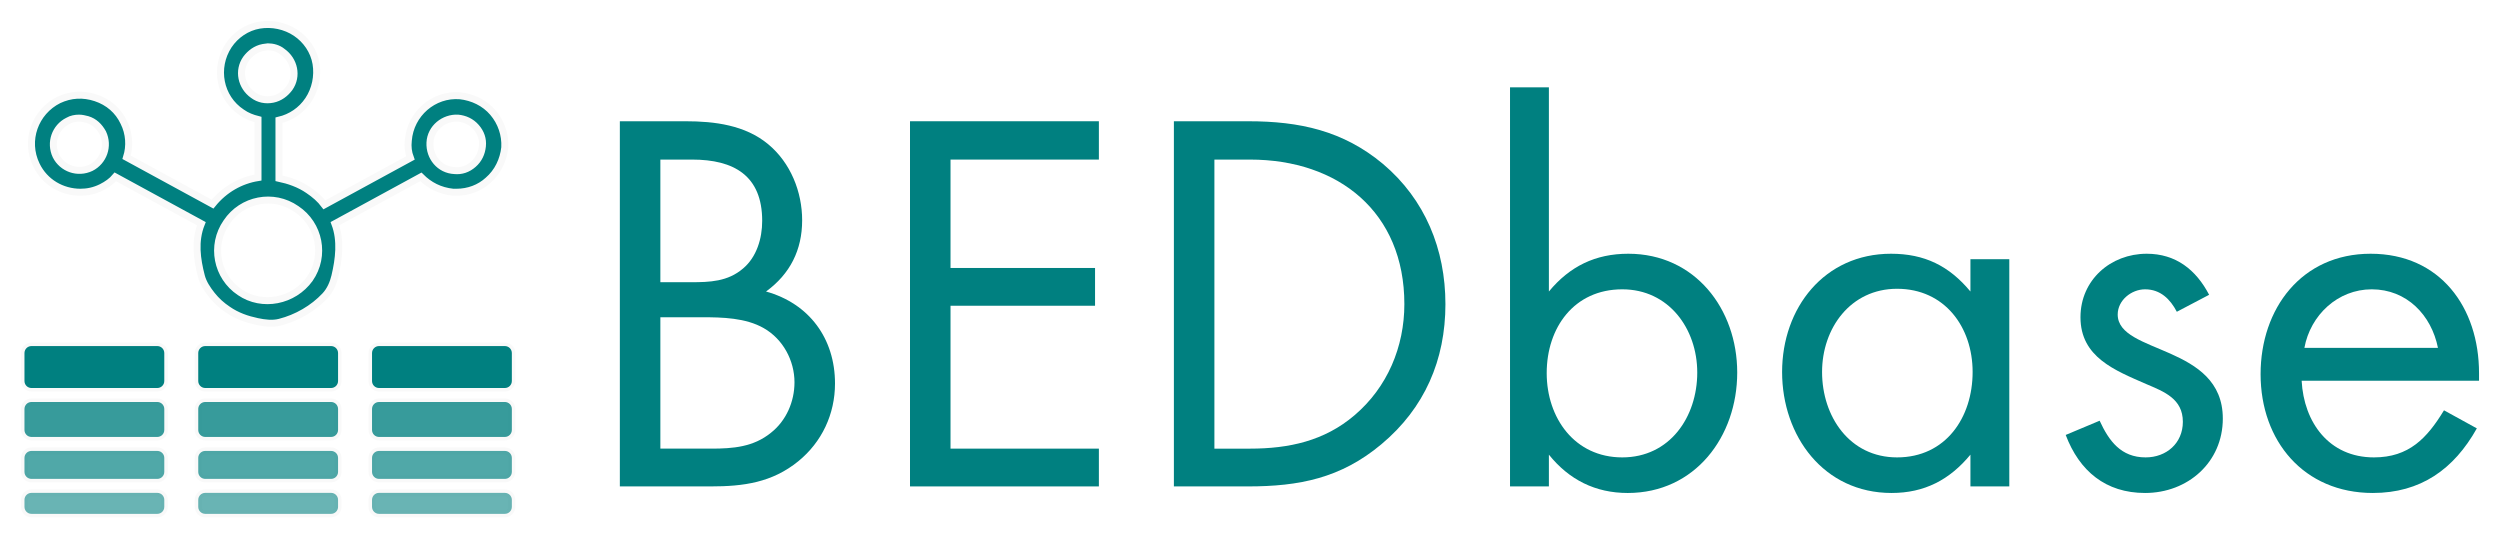
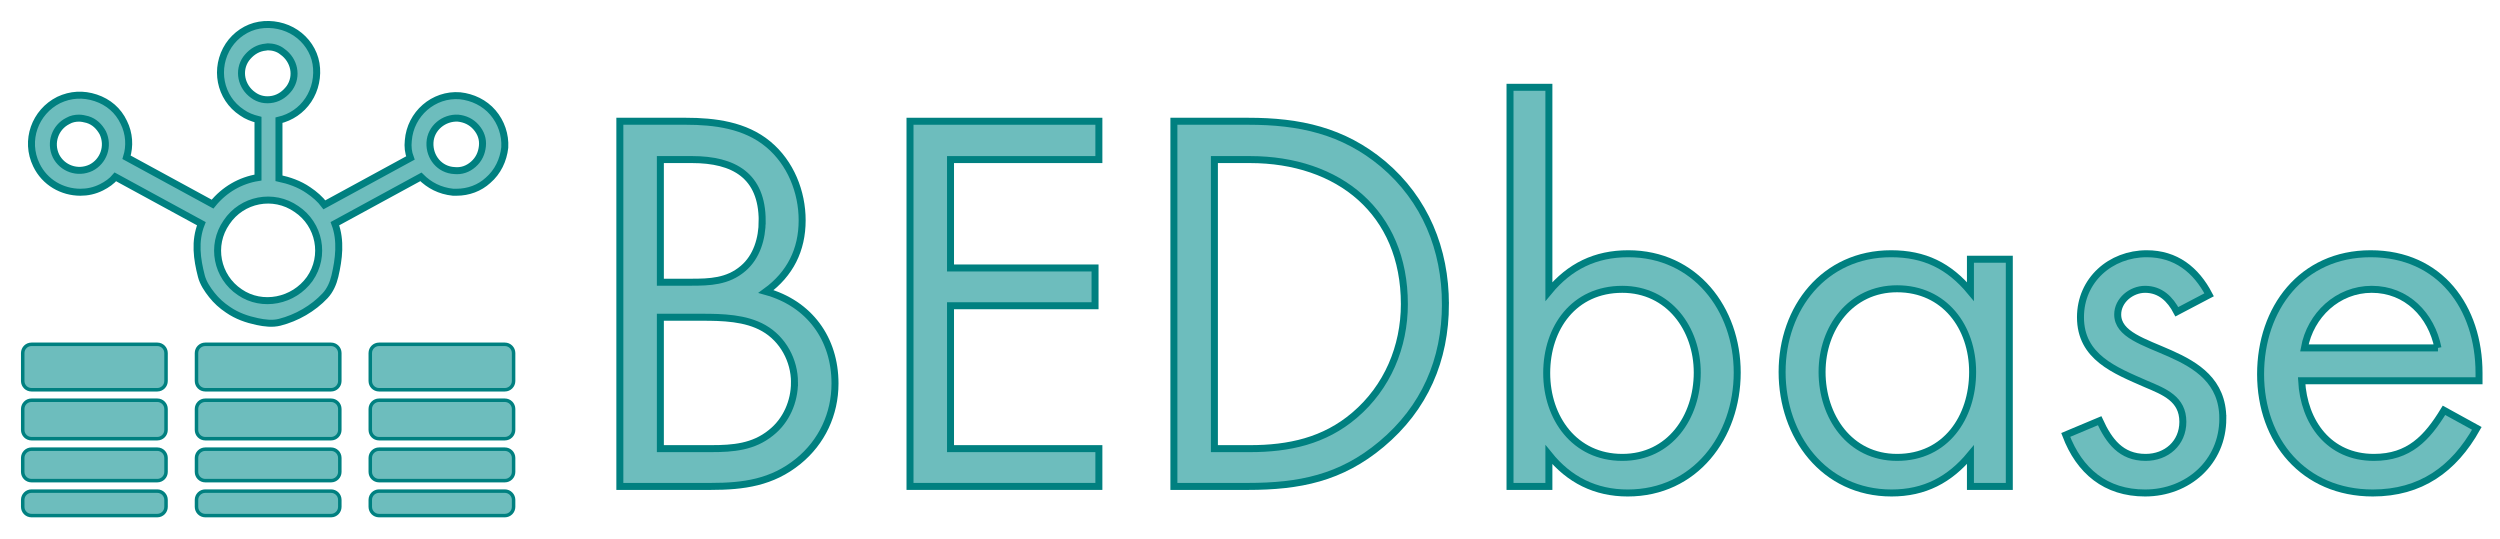
<svg xmlns="http://www.w3.org/2000/svg" height="77.001" width="357.603" version="1.1" x="0px" y="0px" viewBox="0 0 357.603 77.001" style="fill:#000000" xml:space="preserve" id="svg8">
  <defs id="defs12" />
  <style type="text/css" id="style2">
	.st0{fill:none;}
</style>
-   <path d="m 47.904,39.498 c 0.574,-2.433 0.9,-5.1 0,-7.5 l 12.3,-6.7 c 1.2,1.2 2.7,2 4.6,2.2 h 0.5 c 1.7,0 3.3,-0.6 4.5,-1.7 1.4,-1.2 2.2,-2.9 2.4,-4.7 0.1,-1.8 -0.5,-3.6 -1.7,-5 -1.2,-1.4 -2.9,-2.2 -4.7,-2.4 -3.8,-0.3 -7.1,2.6 -7.4,6.4 v 0 c -0.1,0.9 0,1.7 0.3,2.5 l -12.3,6.7 c -0.6,-0.8 -1.4,-1.5 -2.3,-2.1 -1.3,-0.9 -2.8,-1.4 -4.2,-1.7 v -8.3 c 1.7,-0.4 3.2,-1.4 4.2,-2.9 1,-1.5 1.4,-3.4 1.1,-5.2 -0.3,-1.8 -1.4,-3.4 -2.9,-4.4 -1.5,-1 -3.4,-1.4 -5.2,-1.1 -1.8,0.3 -3.4,1.4 -4.4,2.9 -2.1,3.2 -1.3,7.5 1.9,9.6 0.7,0.5 1.5,0.8 2.3,1 v 8.3 c -2.5,0.4 -4.8,1.7 -6.5,3.8 l -12.3,-6.7 c 0.5,-1.6 0.4,-3.4 -0.4,-5 -0.8,-1.7 -2.2,-2.9 -4,-3.5 -1.8,-0.6 -3.6,-0.5 -5.3,0.3 -3.4,1.7 -4.9,5.8 -3.2,9.3 1.2,2.5 3.7,3.9 6.3,3.9 1,0 2,-0.2 3,-0.7 0.8,-0.4 1.5,-0.9 2,-1.5 l 12.3,6.7 c -1,2.5 -0.627,5.08 0,7.5 0.258,0.997 0.861,1.892 1.5,2.7 0.644,0.814 1.4,1.5 2.3,2.1 1.3,0.9 2.722,1.388 4.2,1.7 1.044,0.22 2.166,0.363 3.2,0.1 2.432,-0.618 4.784,-1.968 6.5,-3.8 0.713,-0.762 1.16,-1.784 1.4,-2.8 z m 13.6,-19.1 v 0 c 0.1,-2.1 2,-3.6 4,-3.5 1,0.1 1.9,0.5 2.6,1.3 0.7,0.8 1,1.7 0.9,2.7 -0.1,1 -0.5,1.9 -1.3,2.6 -0.8,0.7 -1.7,1 -2.7,0.9 -2.1,-0.1 -3.6,-1.9 -3.5,-4 z m -48.5,3.6 c -1.9,0.9 -4.1,0.1 -5,-1.7 -0.9,-1.9 -0.1,-4.1 1.7,-5 0.5,-0.3 1.1,-0.4 1.6,-0.4 0.4,0 0.8,0.1 1.2,0.2 1,0.3 1.7,1 2.2,1.9 0.9,1.9 0.1,4.1 -1.7,5 z m 22.2,-15.6 c 0.6,-0.8 1.4,-1.4 2.4,-1.6 0.2,0 0.5,-0.1 0.7,-0.1 0.7,0 1.5,0.2 2.1,0.7 1.7,1.2 2.2,3.5 1,5.2 -0.6,0.8 -1.4,1.4 -2.4,1.6 -1,0.2 -2,0 -2.8,-0.6 -1.7,-1.2 -2.2,-3.5 -1,-5.2 z m -0.9,33.4 c -3.3,-2.2 -4.2,-6.7 -1.9,-10 2.2,-3.3 6.7,-4.2 10,-1.9 3.3,2.2 4.2,6.7 1.9,10 -2.3,3.2 -6.8,4.1 -10,1.9 z" id="path6" style="fill:#008080;stroke:#f9f9f9" />
-   <rect style="color:#000000;clip-rule:nonzero;display:inline;overflow:visible;visibility:visible;opacity:1;isolation:auto;mix-blend-mode:normal;color-interpolation:sRGB;color-interpolation-filters:linearRGB;solid-color:#000000;solid-opacity:1;vector-effect:none;fill:#008080;fill-opacity:0.784;fill-rule:nonzero;stroke:#f9f9f9;stroke-width:1;stroke-linecap:butt;stroke-linejoin:miter;stroke-miterlimit:4;stroke-dasharray:none;stroke-dashoffset:0;stroke-opacity:1;marker:none;paint-order:markers stroke fill;color-rendering:auto;image-rendering:auto;shape-rendering:auto;text-rendering:auto;enable-background:accumulate" id="rect883" width="20" height="5" x="3.5" y="57.501" rx="1" ry="1" />
-   <rect ry="1" rx="1" y="64.501" x="3.5" height="4" width="20" id="rect885" style="color:#000000;clip-rule:nonzero;display:inline;overflow:visible;visibility:visible;opacity:1;isolation:auto;mix-blend-mode:normal;color-interpolation:sRGB;color-interpolation-filters:linearRGB;solid-color:#000000;solid-opacity:1;vector-effect:none;fill:#008080;fill-opacity:0.686;fill-rule:nonzero;stroke:#f9f9f9;stroke-width:1;stroke-linecap:butt;stroke-linejoin:miter;stroke-miterlimit:4;stroke-dasharray:none;stroke-dashoffset:0;stroke-opacity:1;marker:none;paint-order:markers stroke fill;color-rendering:auto;image-rendering:auto;shape-rendering:auto;text-rendering:auto;enable-background:accumulate" />
-   <rect style="color:#000000;clip-rule:nonzero;display:inline;overflow:visible;visibility:visible;opacity:1;isolation:auto;mix-blend-mode:normal;color-interpolation:sRGB;color-interpolation-filters:linearRGB;solid-color:#000000;solid-opacity:1;vector-effect:none;fill:#008080;fill-opacity:0.588;fill-rule:nonzero;stroke:#f9f9f9;stroke-width:1;stroke-linecap:butt;stroke-linejoin:miter;stroke-miterlimit:4;stroke-dasharray:none;stroke-dashoffset:0;stroke-opacity:1;marker:none;paint-order:markers stroke fill;color-rendering:auto;image-rendering:auto;shape-rendering:auto;text-rendering:auto;enable-background:accumulate" id="rect887" width="20" height="3" x="3.5" y="70.501" rx="1" ry="1" />
-   <rect ry="1" rx="1" y="57.501" x="53.215" height="5" width="20" id="rect963" style="color:#000000;clip-rule:nonzero;display:inline;overflow:visible;visibility:visible;opacity:1;isolation:auto;mix-blend-mode:normal;color-interpolation:sRGB;color-interpolation-filters:linearRGB;solid-color:#000000;solid-opacity:1;vector-effect:none;fill:#008080;fill-opacity:0.784;fill-rule:nonzero;stroke:#f9f9f9;stroke-width:1;stroke-linecap:butt;stroke-linejoin:miter;stroke-miterlimit:4;stroke-dasharray:none;stroke-dashoffset:0;stroke-opacity:1;marker:none;paint-order:markers stroke fill;color-rendering:auto;image-rendering:auto;shape-rendering:auto;text-rendering:auto;enable-background:accumulate" />
-   <rect style="color:#000000;clip-rule:nonzero;display:inline;overflow:visible;visibility:visible;opacity:1;isolation:auto;mix-blend-mode:normal;color-interpolation:sRGB;color-interpolation-filters:linearRGB;solid-color:#000000;solid-opacity:1;vector-effect:none;fill:#008080;fill-opacity:0.686;fill-rule:nonzero;stroke:#f9f9f9;stroke-width:1;stroke-linecap:butt;stroke-linejoin:miter;stroke-miterlimit:4;stroke-dasharray:none;stroke-dashoffset:0;stroke-opacity:1;marker:none;paint-order:markers stroke fill;color-rendering:auto;image-rendering:auto;shape-rendering:auto;text-rendering:auto;enable-background:accumulate" id="rect965" width="20" height="4" x="53.215" y="64.501" rx="1" ry="1" />
-   <rect ry="1" rx="1" y="70.501" x="53.215" height="3" width="20" id="rect967" style="color:#000000;clip-rule:nonzero;display:inline;overflow:visible;visibility:visible;opacity:1;isolation:auto;mix-blend-mode:normal;color-interpolation:sRGB;color-interpolation-filters:linearRGB;solid-color:#000000;solid-opacity:1;vector-effect:none;fill:#008080;fill-opacity:0.588;fill-rule:nonzero;stroke:#f9f9f9;stroke-width:1;stroke-linecap:butt;stroke-linejoin:miter;stroke-miterlimit:4;stroke-dasharray:none;stroke-dashoffset:0;stroke-opacity:1;marker:none;paint-order:markers stroke fill;color-rendering:auto;image-rendering:auto;shape-rendering:auto;text-rendering:auto;enable-background:accumulate" />
-   <rect style="color:#000000;clip-rule:nonzero;display:inline;overflow:visible;visibility:visible;opacity:1;isolation:auto;mix-blend-mode:normal;color-interpolation:sRGB;color-interpolation-filters:linearRGB;solid-color:#000000;solid-opacity:1;vector-effect:none;fill:#008080;fill-opacity:0.784;fill-rule:nonzero;stroke:#f9f9f9;stroke-width:1;stroke-linecap:butt;stroke-linejoin:miter;stroke-miterlimit:4;stroke-dasharray:none;stroke-dashoffset:0;stroke-opacity:1;marker:none;paint-order:markers stroke fill;color-rendering:auto;image-rendering:auto;shape-rendering:auto;text-rendering:auto;enable-background:accumulate" id="rect973" width="20" height="5" x="28.357" y="57.501" rx="1" ry="1" />
-   <rect ry="1" rx="1" y="64.501" x="28.357" height="4" width="20" id="rect975" style="color:#000000;clip-rule:nonzero;display:inline;overflow:visible;visibility:visible;opacity:1;isolation:auto;mix-blend-mode:normal;color-interpolation:sRGB;color-interpolation-filters:linearRGB;solid-color:#000000;solid-opacity:1;vector-effect:none;fill:#008080;fill-opacity:0.686;fill-rule:nonzero;stroke:#f9f9f9;stroke-width:1;stroke-linecap:butt;stroke-linejoin:miter;stroke-miterlimit:4;stroke-dasharray:none;stroke-dashoffset:0;stroke-opacity:1;marker:none;paint-order:markers stroke fill;color-rendering:auto;image-rendering:auto;shape-rendering:auto;text-rendering:auto;enable-background:accumulate" />
-   <rect style="color:#000000;clip-rule:nonzero;display:inline;overflow:visible;visibility:visible;opacity:1;isolation:auto;mix-blend-mode:normal;color-interpolation:sRGB;color-interpolation-filters:linearRGB;solid-color:#000000;solid-opacity:1;vector-effect:none;fill:#008080;fill-opacity:0.588;fill-rule:nonzero;stroke:#f9f9f9;stroke-width:1;stroke-linecap:butt;stroke-linejoin:miter;stroke-miterlimit:4;stroke-dasharray:none;stroke-dashoffset:0;stroke-opacity:1;marker:none;paint-order:markers stroke fill;color-rendering:auto;image-rendering:auto;shape-rendering:auto;text-rendering:auto;enable-background:accumulate" id="rect977" width="20" height="3" x="28.357" y="70.501" rx="1" ry="1" />
-   <rect ry="1" rx="1" y="49.501" x="3.5" height="6" width="20" id="rect995" style="color:#000000;clip-rule:nonzero;display:inline;overflow:visible;visibility:visible;opacity:1;isolation:auto;mix-blend-mode:normal;color-interpolation:sRGB;color-interpolation-filters:linearRGB;solid-color:#000000;solid-opacity:1;vector-effect:none;fill:#008080;fill-opacity:1;fill-rule:nonzero;stroke:#f9f9f9;stroke-width:1;stroke-linecap:butt;stroke-linejoin:miter;stroke-miterlimit:4;stroke-dasharray:none;stroke-dashoffset:0;stroke-opacity:1;marker:none;paint-order:markers stroke fill;color-rendering:auto;image-rendering:auto;shape-rendering:auto;text-rendering:auto;enable-background:accumulate" />
-   <rect style="color:#000000;clip-rule:nonzero;display:inline;overflow:visible;visibility:visible;opacity:1;isolation:auto;mix-blend-mode:normal;color-interpolation:sRGB;color-interpolation-filters:linearRGB;solid-color:#000000;solid-opacity:1;vector-effect:none;fill:#008080;fill-opacity:1;fill-rule:nonzero;stroke:#f9f9f9;stroke-width:1;stroke-linecap:butt;stroke-linejoin:miter;stroke-miterlimit:4;stroke-dasharray:none;stroke-dashoffset:0;stroke-opacity:1;marker:none;paint-order:markers stroke fill;color-rendering:auto;image-rendering:auto;shape-rendering:auto;text-rendering:auto;enable-background:accumulate" id="rect997" width="20" height="6" x="53.215" y="49.501" rx="1" ry="1" />
-   <rect ry="1" rx="1" y="49.501" x="28.357" height="6" width="20" id="rect999" style="color:#000000;clip-rule:nonzero;display:inline;overflow:visible;visibility:visible;opacity:1;isolation:auto;mix-blend-mode:normal;color-interpolation:sRGB;color-interpolation-filters:linearRGB;solid-color:#000000;solid-opacity:1;vector-effect:none;fill:#008080;fill-opacity:1;fill-rule:nonzero;stroke:#f9f9f9;stroke-width:1;stroke-linecap:butt;stroke-linejoin:miter;stroke-miterlimit:4;stroke-dasharray:none;stroke-dashoffset:0;stroke-opacity:1;marker:none;paint-order:markers stroke fill;color-rendering:auto;image-rendering:auto;shape-rendering:auto;text-rendering:auto;enable-background:accumulate" />
-   <g aria-label="BEDbase" style="font-style:normal;font-variant:normal;font-weight:normal;font-stretch:normal;font-size:78.31px;line-height:1.25;font-family:sans-serif;-inkscape-font-specification:'sans-serif, Normal';font-variant-ligatures:normal;font-variant-position:normal;font-variant-caps:normal;font-variant-numeric:normal;font-variant-alternates:normal;font-feature-settings:normal;text-indent:0;text-align:start;text-decoration:none;text-decoration-line:none;text-decoration-style:solid;text-decoration-color:#000000;letter-spacing:0px;word-spacing:0px;text-transform:none;writing-mode:lr-tb;direction:ltr;text-orientation:mixed;dominant-baseline:auto;baseline-shift:baseline;text-anchor:start;white-space:normal;shape-padding:0;opacity:1;vector-effect:none;fill:#008080;fill-opacity:1;stroke:none;stroke-width:7.342;stroke-linecap:butt;stroke-linejoin:miter;stroke-miterlimit:4;stroke-dasharray:none;stroke-dashoffset:0;stroke-opacity:1" id="text835">
-     <path d="m 119.44,54.854 c 0,-6.421 -3.681,-11.433 -9.867,-13.156 3.446,-2.506 5.168,-5.952 5.168,-10.18 0,-4.072 -1.645,-8.223 -4.855,-10.885 -3.289,-2.741 -7.674,-3.289 -11.825,-3.289 h -9.397 v 52.233 h 12.999 c 4.699,0 8.771,-0.548 12.53,-3.602 3.367,-2.741 5.247,-6.735 5.247,-11.12 z M 109.024,31.597 c 0,2.506 -0.783,5.168 -2.741,6.813 -2.193,1.879 -4.777,1.958 -7.439,1.958 H 94.459 V 22.826 h 4.542 c 5.952,0 10.024,2.271 10.024,8.771 z m 4.62,23.101 c 0,2.741 -1.175,5.482 -3.367,7.204 -2.506,2.036 -5.403,2.271 -8.536,2.271 H 94.459 V 45.379 h 5.952 c 2.897,0 6.265,0.078 8.849,1.566 2.741,1.566 4.385,4.62 4.385,7.753 z" style="font-style:normal;font-variant:normal;font-weight:bold;font-stretch:normal;font-family:'FuturaEF Book';-inkscape-font-specification:'FuturaEF Book,  Bold';fill:#008080;fill-opacity:1;stroke-width:7.342" id="path841" />
-     <path d="M 157.185,69.577 V 64.173 H 135.963 v -20.439 h 20.674 V 38.331 H 135.963 V 22.826 h 21.222 v -5.482 h -27.017 v 52.233 z" style="font-style:normal;font-variant:normal;font-weight:bold;font-stretch:normal;font-family:'FuturaEF Book';-inkscape-font-specification:'FuturaEF Book,  Bold';fill:#008080;fill-opacity:1;stroke-width:7.342" id="path843" />
-     <path d="m 206.755,43.5 c 0,-7.831 -2.897,-14.957 -8.927,-20.047 -5.717,-4.777 -11.981,-6.108 -19.264,-6.108 h -10.65 v 52.233 h 10.572 c 7.361,0 13.313,-1.175 19.108,-6.03 6.186,-5.168 9.162,-12.06 9.162,-20.047 z m -5.873,0 c 0,6.108 -2.428,11.903 -7.126,15.897 -4.307,3.681 -9.397,4.777 -14.957,4.777 h -5.09 V 22.826 h 5.09 c 12.686,0 22.083,7.518 22.083,20.674 z" style="font-style:normal;font-variant:normal;font-weight:bold;font-stretch:normal;font-family:'FuturaEF Book';-inkscape-font-specification:'FuturaEF Book,  Bold';fill:#008080;fill-opacity:1;stroke-width:7.342" id="path845" />
-     <path d="m 248.494,53.288 c 0,-9.084 -6.03,-16.993 -15.584,-16.993 -4.699,0 -8.379,1.801 -11.355,5.403 V 12.489 h -5.56 v 57.088 h 5.56 v -4.542 c 2.897,3.602 6.656,5.482 11.277,5.482 9.632,0 15.662,-8.066 15.662,-17.228 z m -5.717,0 c 0,6.343 -3.915,12.138 -10.728,12.138 -6.813,0 -10.807,-5.638 -10.807,-12.06 0,-6.5 3.915,-11.981 10.807,-11.981 6.656,0 10.728,5.638 10.728,11.903 z" style="font-style:normal;font-variant:normal;font-weight:bold;font-stretch:normal;font-family:'FuturaEF Book';-inkscape-font-specification:'FuturaEF Book,  Bold';fill:#008080;fill-opacity:1;stroke-width:7.342" id="path847" />
-     <path d="M 287.413,69.577 V 37.078 h -5.56 v 4.62 c -3.054,-3.681 -6.578,-5.403 -11.355,-5.403 -9.554,0 -15.584,7.753 -15.584,16.915 0,9.162 5.952,17.306 15.662,17.306 4.699,0 8.301,-1.879 11.277,-5.482 v 4.542 z m -5.247,-16.367 c 0,6.5 -3.837,12.216 -10.807,12.216 -6.813,0 -10.728,-5.873 -10.728,-12.216 0,-6.265 4.072,-11.903 10.728,-11.903 6.813,0 10.807,5.482 10.807,11.903 z" style="font-style:normal;font-variant:normal;font-weight:bold;font-stretch:normal;font-family:'FuturaEF Book';-inkscape-font-specification:'FuturaEF Book,  Bold';fill:#008080;fill-opacity:1;stroke-width:7.342" id="path849" />
-     <path d="m 317.954,59.866 c 0,-10.65 -15.035,-9.162 -15.035,-14.879 0,-2.036 1.958,-3.602 3.915,-3.602 2.193,0 3.602,1.41 4.542,3.211 l 4.62,-2.428 c -1.879,-3.602 -4.777,-5.873 -8.927,-5.873 -5.168,0 -9.475,3.759 -9.475,9.084 0,5.717 4.934,7.596 9.397,9.554 2.584,1.096 5.247,2.114 5.247,5.403 0,3.054 -2.349,5.09 -5.325,5.09 -3.524,0 -5.247,-2.349 -6.578,-5.247 l -4.855,2.036 c 1.958,5.168 5.717,8.301 11.355,8.301 6.108,0 11.12,-4.385 11.12,-10.65 z" style="font-style:normal;font-variant:normal;font-weight:bold;font-stretch:normal;font-family:'FuturaEF Book';-inkscape-font-specification:'FuturaEF Book,  Bold';fill:#008080;fill-opacity:1;stroke-width:7.342" id="path851" />
-     <path d="m 354.603,54.463 v -1.096 c 0,-9.397 -5.56,-17.072 -15.505,-17.072 -9.867,0 -15.74,7.831 -15.74,17.228 0,9.554 6.186,16.993 16.053,16.993 6.813,0 11.59,-3.367 14.879,-9.241 l -4.699,-2.584 c -2.428,3.994 -5.012,6.735 -10.024,6.735 -6.421,0 -10.024,-5.012 -10.337,-10.963 z m -5.873,-4.699 h -19.108 c 0.861,-4.699 4.777,-8.379 9.632,-8.379 5.012,0 8.536,3.681 9.475,8.379 z" style="font-style:normal;font-variant:normal;font-weight:bold;font-stretch:normal;font-family:'FuturaEF Book';-inkscape-font-specification:'FuturaEF Book,  Bold';fill:#008080;fill-opacity:1;stroke-width:7.342" id="path853" />
+   <path d="m 47.904,39.498 c 0.574,-2.433 0.9,-5.1 0,-7.5 l 12.3,-6.7 c 1.2,1.2 2.7,2 4.6,2.2 h 0.5 c 1.7,0 3.3,-0.6 4.5,-1.7 1.4,-1.2 2.2,-2.9 2.4,-4.7 0.1,-1.8 -0.5,-3.6 -1.7,-5 -1.2,-1.4 -2.9,-2.2 -4.7,-2.4 -3.8,-0.3 -7.1,2.6 -7.4,6.4 v 0 c -0.1,0.9 0,1.7 0.3,2.5 l -12.3,6.7 c -0.6,-0.8 -1.4,-1.5 -2.3,-2.1 -1.3,-0.9 -2.8,-1.4 -4.2,-1.7 v -8.3 c 1.7,-0.4 3.2,-1.4 4.2,-2.9 1,-1.5 1.4,-3.4 1.1,-5.2 -0.3,-1.8 -1.4,-3.4 -2.9,-4.4 -1.5,-1 -3.4,-1.4 -5.2,-1.1 -1.8,0.3 -3.4,1.4 -4.4,2.9 -2.1,3.2 -1.3,7.5 1.9,9.6 0.7,0.5 1.5,0.8 2.3,1 v 8.3 c -2.5,0.4 -4.8,1.7 -6.5,3.8 l -12.3,-6.7 c 0.5,-1.6 0.4,-3.4 -0.4,-5 -0.8,-1.7 -2.2,-2.9 -4,-3.5 -1.8,-0.6 -3.6,-0.5 -5.3,0.3 -3.4,1.7 -4.9,5.8 -3.2,9.3 1.2,2.5 3.7,3.9 6.3,3.9 1,0 2,-0.2 3,-0.7 0.8,-0.4 1.5,-0.9 2,-1.5 l 12.3,6.7 c -1,2.5 -0.627,5.08 0,7.5 0.258,0.997 0.861,1.892 1.5,2.7 0.644,0.814 1.4,1.5 2.3,2.1 1.3,0.9 2.722,1.388 4.2,1.7 1.044,0.22 2.166,0.363 3.2,0.1 2.432,-0.618 4.784,-1.968 6.5,-3.8 0.713,-0.762 1.16,-1.784 1.4,-2.8 z m 13.6,-19.1 v 0 c 0.1,-2.1 2,-3.6 4,-3.5 1,0.1 1.9,0.5 2.6,1.3 0.7,0.8 1,1.7 0.9,2.7 -0.1,1 -0.5,1.9 -1.3,2.6 -0.8,0.7 -1.7,1 -2.7,0.9 -2.1,-0.1 -3.6,-1.9 -3.5,-4 z m -48.5,3.6 c -1.9,0.9 -4.1,0.1 -5,-1.7 -0.9,-1.9 -0.1,-4.1 1.7,-5 0.5,-0.3 1.1,-0.4 1.6,-0.4 0.4,0 0.8,0.1 1.2,0.2 1,0.3 1.7,1 2.2,1.9 0.9,1.9 0.1,4.1 -1.7,5 z m 22.2,-15.6 c 0.6,-0.8 1.4,-1.4 2.4,-1.6 0.2,0 0.5,-0.1 0.7,-0.1 0.7,0 1.5,0.2 2.1,0.7 1.7,1.2 2.2,3.5 1,5.2 -0.6,0.8 -1.4,1.4 -2.4,1.6 -1,0.2 -2,0 -2.8,-0.6 -1.7,-1.2 -2.2,-3.5 -1,-5.2 z m -0.9,33.4 c -3.3,-2.2 -4.2,-6.7 -1.9,-10 2.2,-3.3 6.7,-4.2 10,-1.9 3.3,2.2 4.2,6.7 1.9,10 -2.3,3.2 -6.8,4.1 -10,1.9 z" id="path6" style="fill:#6dbdbd;stroke:#008080;fill-opacity:1;stroke-width:1;stroke-dasharray:none" />
+   <rect style="color:#000000;clip-rule:nonzero;display:inline;overflow:visible;visibility:visible;opacity:1;isolation:auto;mix-blend-mode:normal;color-interpolation:sRGB;color-interpolation-filters:linearRGB;solid-color:#000000;solid-opacity:1;fill:#6dbdbd;fill-opacity:1;fill-rule:nonzero;stroke:#008080;stroke-width:1;stroke-linecap:butt;stroke-linejoin:miter;stroke-miterlimit:4;stroke-dasharray:none;stroke-dashoffset:0;stroke-opacity:1;marker:none;paint-order:markers stroke fill;color-rendering:auto;image-rendering:auto;shape-rendering:auto;text-rendering:auto;enable-background:accumulate" id="rect883" width="20" height="5" x="3.5" y="57.501" rx="1" ry="1" />
+   <rect ry="1" rx="1" y="64.501" x="3.5" height="4" width="20" id="rect885" style="color:#000000;clip-rule:nonzero;display:inline;overflow:visible;visibility:visible;opacity:1;isolation:auto;mix-blend-mode:normal;color-interpolation:sRGB;color-interpolation-filters:linearRGB;solid-color:#000000;solid-opacity:1;fill:#6dbdbd;fill-opacity:1;fill-rule:nonzero;stroke:#008080;stroke-width:1;stroke-linecap:butt;stroke-linejoin:miter;stroke-miterlimit:4;stroke-dasharray:none;stroke-dashoffset:0;stroke-opacity:1;marker:none;paint-order:markers stroke fill;color-rendering:auto;image-rendering:auto;shape-rendering:auto;text-rendering:auto;enable-background:accumulate" />
+   <rect style="color:#000000;clip-rule:nonzero;display:inline;overflow:visible;visibility:visible;opacity:1;isolation:auto;mix-blend-mode:normal;color-interpolation:sRGB;color-interpolation-filters:linearRGB;solid-color:#000000;solid-opacity:1;fill:#6dbdbd;fill-opacity:1;fill-rule:nonzero;stroke:#008080;stroke-width:1;stroke-linecap:butt;stroke-linejoin:miter;stroke-miterlimit:4;stroke-dasharray:none;stroke-dashoffset:0;stroke-opacity:1;marker:none;paint-order:markers stroke fill;color-rendering:auto;image-rendering:auto;shape-rendering:auto;text-rendering:auto;enable-background:accumulate" id="rect887" width="20" height="3" x="3.5" y="70.501" rx="1" ry="1" />
+   <rect ry="1" rx="1" y="57.501" x="53.215" height="5" width="20" id="rect963" style="color:#000000;clip-rule:nonzero;display:inline;overflow:visible;visibility:visible;opacity:1;isolation:auto;mix-blend-mode:normal;color-interpolation:sRGB;color-interpolation-filters:linearRGB;solid-color:#000000;solid-opacity:1;fill:#6dbdbd;fill-opacity:1;fill-rule:nonzero;stroke:#008080;stroke-width:1;stroke-linecap:butt;stroke-linejoin:miter;stroke-miterlimit:4;stroke-dasharray:none;stroke-dashoffset:0;stroke-opacity:1;marker:none;paint-order:markers stroke fill;color-rendering:auto;image-rendering:auto;shape-rendering:auto;text-rendering:auto;enable-background:accumulate" />
+   <rect style="color:#000000;clip-rule:nonzero;display:inline;overflow:visible;visibility:visible;opacity:1;isolation:auto;mix-blend-mode:normal;color-interpolation:sRGB;color-interpolation-filters:linearRGB;solid-color:#000000;solid-opacity:1;fill:#6dbdbd;fill-opacity:1;fill-rule:nonzero;stroke:#008080;stroke-width:1;stroke-linecap:butt;stroke-linejoin:miter;stroke-miterlimit:4;stroke-dasharray:none;stroke-dashoffset:0;stroke-opacity:1;marker:none;paint-order:markers stroke fill;color-rendering:auto;image-rendering:auto;shape-rendering:auto;text-rendering:auto;enable-background:accumulate" id="rect965" width="20" height="4" x="53.215" y="64.501" rx="1" ry="1" />
+   <rect ry="1" rx="1" y="70.501" x="53.215" height="3" width="20" id="rect967" style="color:#000000;clip-rule:nonzero;display:inline;overflow:visible;visibility:visible;opacity:1;isolation:auto;mix-blend-mode:normal;color-interpolation:sRGB;color-interpolation-filters:linearRGB;solid-color:#000000;solid-opacity:1;fill:#6dbdbd;fill-opacity:1;fill-rule:nonzero;stroke:#008080;stroke-width:1;stroke-linecap:butt;stroke-linejoin:miter;stroke-miterlimit:4;stroke-dasharray:none;stroke-dashoffset:0;stroke-opacity:1;marker:none;paint-order:markers stroke fill;color-rendering:auto;image-rendering:auto;shape-rendering:auto;text-rendering:auto;enable-background:accumulate" />
+   <rect style="color:#000000;clip-rule:nonzero;display:inline;overflow:visible;visibility:visible;opacity:1;isolation:auto;mix-blend-mode:normal;color-interpolation:sRGB;color-interpolation-filters:linearRGB;solid-color:#000000;solid-opacity:1;fill:#6dbdbd;fill-opacity:1;fill-rule:nonzero;stroke:#008080;stroke-width:1;stroke-linecap:butt;stroke-linejoin:miter;stroke-miterlimit:4;stroke-dasharray:none;stroke-dashoffset:0;stroke-opacity:1;marker:none;paint-order:markers stroke fill;color-rendering:auto;image-rendering:auto;shape-rendering:auto;text-rendering:auto;enable-background:accumulate" id="rect973" width="20" height="5" x="28.357" y="57.501" rx="1" ry="1" />
+   <rect ry="1" rx="1" y="64.501" x="28.357" height="4" width="20" id="rect975" style="color:#000000;clip-rule:nonzero;display:inline;overflow:visible;visibility:visible;opacity:1;isolation:auto;mix-blend-mode:normal;color-interpolation:sRGB;color-interpolation-filters:linearRGB;solid-color:#000000;solid-opacity:1;fill:#6dbdbd;fill-opacity:1;fill-rule:nonzero;stroke:#008080;stroke-width:1;stroke-linecap:butt;stroke-linejoin:miter;stroke-miterlimit:4;stroke-dasharray:none;stroke-dashoffset:0;stroke-opacity:1;marker:none;paint-order:markers stroke fill;color-rendering:auto;image-rendering:auto;shape-rendering:auto;text-rendering:auto;enable-background:accumulate" />
+   <rect style="color:#000000;clip-rule:nonzero;display:inline;overflow:visible;visibility:visible;opacity:1;isolation:auto;mix-blend-mode:normal;color-interpolation:sRGB;color-interpolation-filters:linearRGB;solid-color:#000000;solid-opacity:1;fill:#6dbdbd;fill-opacity:1;fill-rule:nonzero;stroke:#008080;stroke-width:1;stroke-linecap:butt;stroke-linejoin:miter;stroke-miterlimit:4;stroke-dasharray:none;stroke-dashoffset:0;stroke-opacity:1;marker:none;paint-order:markers stroke fill;color-rendering:auto;image-rendering:auto;shape-rendering:auto;text-rendering:auto;enable-background:accumulate" id="rect977" width="20" height="3" x="28.357" y="70.501" rx="1" ry="1" />
+   <rect ry="1" rx="1" y="49.501" x="3.5" height="6" width="20" id="rect995" style="color:#000000;clip-rule:nonzero;display:inline;overflow:visible;visibility:visible;opacity:1;isolation:auto;mix-blend-mode:normal;color-interpolation:sRGB;color-interpolation-filters:linearRGB;solid-color:#000000;solid-opacity:1;fill:#6dbdbd;fill-opacity:1;fill-rule:nonzero;stroke:#008080;stroke-width:1;stroke-linecap:butt;stroke-linejoin:miter;stroke-miterlimit:4;stroke-dasharray:none;stroke-dashoffset:0;stroke-opacity:1;marker:none;paint-order:markers stroke fill;color-rendering:auto;image-rendering:auto;shape-rendering:auto;text-rendering:auto;enable-background:accumulate" />
+   <rect style="color:#000000;clip-rule:nonzero;display:inline;overflow:visible;visibility:visible;opacity:1;isolation:auto;mix-blend-mode:normal;color-interpolation:sRGB;color-interpolation-filters:linearRGB;solid-color:#000000;solid-opacity:1;fill:#6dbdbd;fill-opacity:1;fill-rule:nonzero;stroke:#008080;stroke-width:1;stroke-linecap:butt;stroke-linejoin:miter;stroke-miterlimit:4;stroke-dasharray:none;stroke-dashoffset:0;stroke-opacity:1;marker:none;paint-order:markers stroke fill;color-rendering:auto;image-rendering:auto;shape-rendering:auto;text-rendering:auto;enable-background:accumulate" id="rect997" width="20" height="6" x="53.215" y="49.501" rx="1" ry="1" />
+   <rect ry="1" rx="1" y="49.501" x="28.357" height="6" width="20" id="rect999" style="color:#000000;clip-rule:nonzero;display:inline;overflow:visible;visibility:visible;opacity:1;isolation:auto;mix-blend-mode:normal;color-interpolation:sRGB;color-interpolation-filters:linearRGB;solid-color:#000000;solid-opacity:1;fill:#6dbdbd;fill-opacity:1;fill-rule:nonzero;stroke:#008080;stroke-width:1;stroke-linecap:butt;stroke-linejoin:miter;stroke-miterlimit:4;stroke-dasharray:none;stroke-dashoffset:0;stroke-opacity:1;marker:none;paint-order:markers stroke fill;color-rendering:auto;image-rendering:auto;shape-rendering:auto;text-rendering:auto;enable-background:accumulate" />
+   <g aria-label="BEDbase" style="font-style:normal;font-variant:normal;font-weight:normal;font-stretch:normal;font-size:78.31px;line-height:1.25;font-family:sans-serif;-inkscape-font-specification:'sans-serif, Normal';font-variant-ligatures:normal;font-variant-position:normal;font-variant-caps:normal;font-variant-numeric:normal;font-variant-alternates:normal;font-feature-settings:normal;text-indent:0;text-align:start;text-decoration:none;text-decoration-line:none;text-decoration-style:solid;text-decoration-color:#000000;letter-spacing:0px;word-spacing:0px;text-transform:none;writing-mode:lr-tb;direction:ltr;text-orientation:mixed;dominant-baseline:auto;baseline-shift:baseline;text-anchor:start;white-space:normal;shape-padding:0;opacity:1;fill:#6dbdbd;fill-opacity:1;stroke:#008080;stroke-width:1;stroke-linecap:butt;stroke-linejoin:miter;stroke-miterlimit:4;stroke-dasharray:none;stroke-dashoffset:0;stroke-opacity:1" id="text835">
+     <path d="m 119.44,54.854 c 0,-6.421 -3.681,-11.433 -9.867,-13.156 3.446,-2.506 5.168,-5.952 5.168,-10.18 0,-4.072 -1.645,-8.223 -4.855,-10.885 -3.289,-2.741 -7.674,-3.289 -11.825,-3.289 h -9.397 v 52.233 h 12.999 c 4.699,0 8.771,-0.548 12.53,-3.602 3.367,-2.741 5.247,-6.735 5.247,-11.12 z M 109.024,31.597 c 0,2.506 -0.783,5.168 -2.741,6.813 -2.193,1.879 -4.777,1.958 -7.439,1.958 H 94.459 V 22.826 h 4.542 c 5.952,0 10.024,2.271 10.024,8.771 z m 4.62,23.101 c 0,2.741 -1.175,5.482 -3.367,7.204 -2.506,2.036 -5.403,2.271 -8.536,2.271 H 94.459 V 45.379 h 5.952 c 2.897,0 6.265,0.078 8.849,1.566 2.741,1.566 4.385,4.62 4.385,7.753 z" style="font-style:normal;font-variant:normal;font-weight:bold;font-stretch:normal;font-family:'FuturaEF Book';-inkscape-font-specification:'FuturaEF Book,  Bold';fill:#6dbdbd;fill-opacity:1;stroke-width:1;stroke:#008080;stroke-dasharray:none" id="path841" />
+     <path d="M 157.185,69.577 V 64.173 H 135.963 v -20.439 h 20.674 V 38.331 H 135.963 V 22.826 h 21.222 v -5.482 h -27.017 v 52.233 z" style="font-style:normal;font-variant:normal;font-weight:bold;font-stretch:normal;font-family:'FuturaEF Book';-inkscape-font-specification:'FuturaEF Book,  Bold';fill:#6dbdbd;fill-opacity:1;stroke-width:1;stroke:#008080;stroke-dasharray:none" id="path843" />
+     <path d="m 206.755,43.5 c 0,-7.831 -2.897,-14.957 -8.927,-20.047 -5.717,-4.777 -11.981,-6.108 -19.264,-6.108 h -10.65 v 52.233 h 10.572 c 7.361,0 13.313,-1.175 19.108,-6.03 6.186,-5.168 9.162,-12.06 9.162,-20.047 z m -5.873,0 c 0,6.108 -2.428,11.903 -7.126,15.897 -4.307,3.681 -9.397,4.777 -14.957,4.777 h -5.09 V 22.826 h 5.09 c 12.686,0 22.083,7.518 22.083,20.674 z" style="font-style:normal;font-variant:normal;font-weight:bold;font-stretch:normal;font-family:'FuturaEF Book';-inkscape-font-specification:'FuturaEF Book,  Bold';fill:#6dbdbd;fill-opacity:1;stroke-width:1;stroke:#008080;stroke-dasharray:none" id="path845" />
+     <path d="m 248.494,53.288 c 0,-9.084 -6.03,-16.993 -15.584,-16.993 -4.699,0 -8.379,1.801 -11.355,5.403 V 12.489 h -5.56 v 57.088 h 5.56 v -4.542 c 2.897,3.602 6.656,5.482 11.277,5.482 9.632,0 15.662,-8.066 15.662,-17.228 z m -5.717,0 c 0,6.343 -3.915,12.138 -10.728,12.138 -6.813,0 -10.807,-5.638 -10.807,-12.06 0,-6.5 3.915,-11.981 10.807,-11.981 6.656,0 10.728,5.638 10.728,11.903 z" style="font-style:normal;font-variant:normal;font-weight:bold;font-stretch:normal;font-family:'FuturaEF Book';-inkscape-font-specification:'FuturaEF Book,  Bold';fill:#6dbdbd;fill-opacity:1;stroke-width:1;stroke:#008080;stroke-dasharray:none" id="path847" />
+     <path d="M 287.413,69.577 V 37.078 h -5.56 v 4.62 c -3.054,-3.681 -6.578,-5.403 -11.355,-5.403 -9.554,0 -15.584,7.753 -15.584,16.915 0,9.162 5.952,17.306 15.662,17.306 4.699,0 8.301,-1.879 11.277,-5.482 v 4.542 z m -5.247,-16.367 c 0,6.5 -3.837,12.216 -10.807,12.216 -6.813,0 -10.728,-5.873 -10.728,-12.216 0,-6.265 4.072,-11.903 10.728,-11.903 6.813,0 10.807,5.482 10.807,11.903 z" style="font-style:normal;font-variant:normal;font-weight:bold;font-stretch:normal;font-family:'FuturaEF Book';-inkscape-font-specification:'FuturaEF Book,  Bold';fill:#6dbdbd;fill-opacity:1;stroke-width:1;stroke:#008080;stroke-dasharray:none" id="path849" />
+     <path d="m 317.954,59.866 c 0,-10.65 -15.035,-9.162 -15.035,-14.879 0,-2.036 1.958,-3.602 3.915,-3.602 2.193,0 3.602,1.41 4.542,3.211 l 4.62,-2.428 c -1.879,-3.602 -4.777,-5.873 -8.927,-5.873 -5.168,0 -9.475,3.759 -9.475,9.084 0,5.717 4.934,7.596 9.397,9.554 2.584,1.096 5.247,2.114 5.247,5.403 0,3.054 -2.349,5.09 -5.325,5.09 -3.524,0 -5.247,-2.349 -6.578,-5.247 l -4.855,2.036 c 1.958,5.168 5.717,8.301 11.355,8.301 6.108,0 11.12,-4.385 11.12,-10.65 z" style="font-style:normal;font-variant:normal;font-weight:bold;font-stretch:normal;font-family:'FuturaEF Book';-inkscape-font-specification:'FuturaEF Book,  Bold';fill:#6dbdbd;fill-opacity:1;stroke-width:1;stroke:#008080;stroke-dasharray:none" id="path851" />
+     <path d="m 354.603,54.463 v -1.096 c 0,-9.397 -5.56,-17.072 -15.505,-17.072 -9.867,0 -15.74,7.831 -15.74,17.228 0,9.554 6.186,16.993 16.053,16.993 6.813,0 11.59,-3.367 14.879,-9.241 l -4.699,-2.584 c -2.428,3.994 -5.012,6.735 -10.024,6.735 -6.421,0 -10.024,-5.012 -10.337,-10.963 z m -5.873,-4.699 h -19.108 c 0.861,-4.699 4.777,-8.379 9.632,-8.379 5.012,0 8.536,3.681 9.475,8.379 z" style="font-style:normal;font-variant:normal;font-weight:bold;font-stretch:normal;font-family:'FuturaEF Book';-inkscape-font-specification:'FuturaEF Book,  Bold';fill:#6dbdbd;fill-opacity:1;stroke-width:1;stroke:#008080;stroke-dasharray:none" id="path853" />
  </g>
-   <text id="text839" y="149.577" x="81.851" style="font-style:normal;font-variant:normal;font-weight:normal;font-stretch:normal;font-size:78.31px;line-height:1.25;font-family:sans-serif;-inkscape-font-specification:'sans-serif, Normal';font-variant-ligatures:normal;font-variant-position:normal;font-variant-caps:normal;font-variant-numeric:normal;font-variant-alternates:normal;font-feature-settings:normal;text-indent:0;text-align:start;text-decoration:none;text-decoration-line:none;text-decoration-style:solid;text-decoration-color:#000000;letter-spacing:0px;word-spacing:0px;text-transform:none;writing-mode:lr-tb;direction:ltr;text-orientation:mixed;dominant-baseline:auto;baseline-shift:baseline;text-anchor:start;white-space:normal;shape-padding:0;opacity:1;vector-effect:none;fill:#008080;fill-opacity:1;stroke:none;stroke-width:7.342;stroke-linecap:butt;stroke-linejoin:miter;stroke-miterlimit:4;stroke-dasharray:none;stroke-dashoffset:0;stroke-opacity:1" xml:space="preserve">
-     <tspan style="font-style:normal;font-variant:normal;font-weight:bold;font-stretch:normal;font-family:'FuturaEF Book';-inkscape-font-specification:'FuturaEF Book,  Bold';fill:#008080;fill-opacity:1;stroke-width:7.342" y="149.577" x="81.851" id="tspan837">BEDbase</tspan>
-   </text>
</svg>
